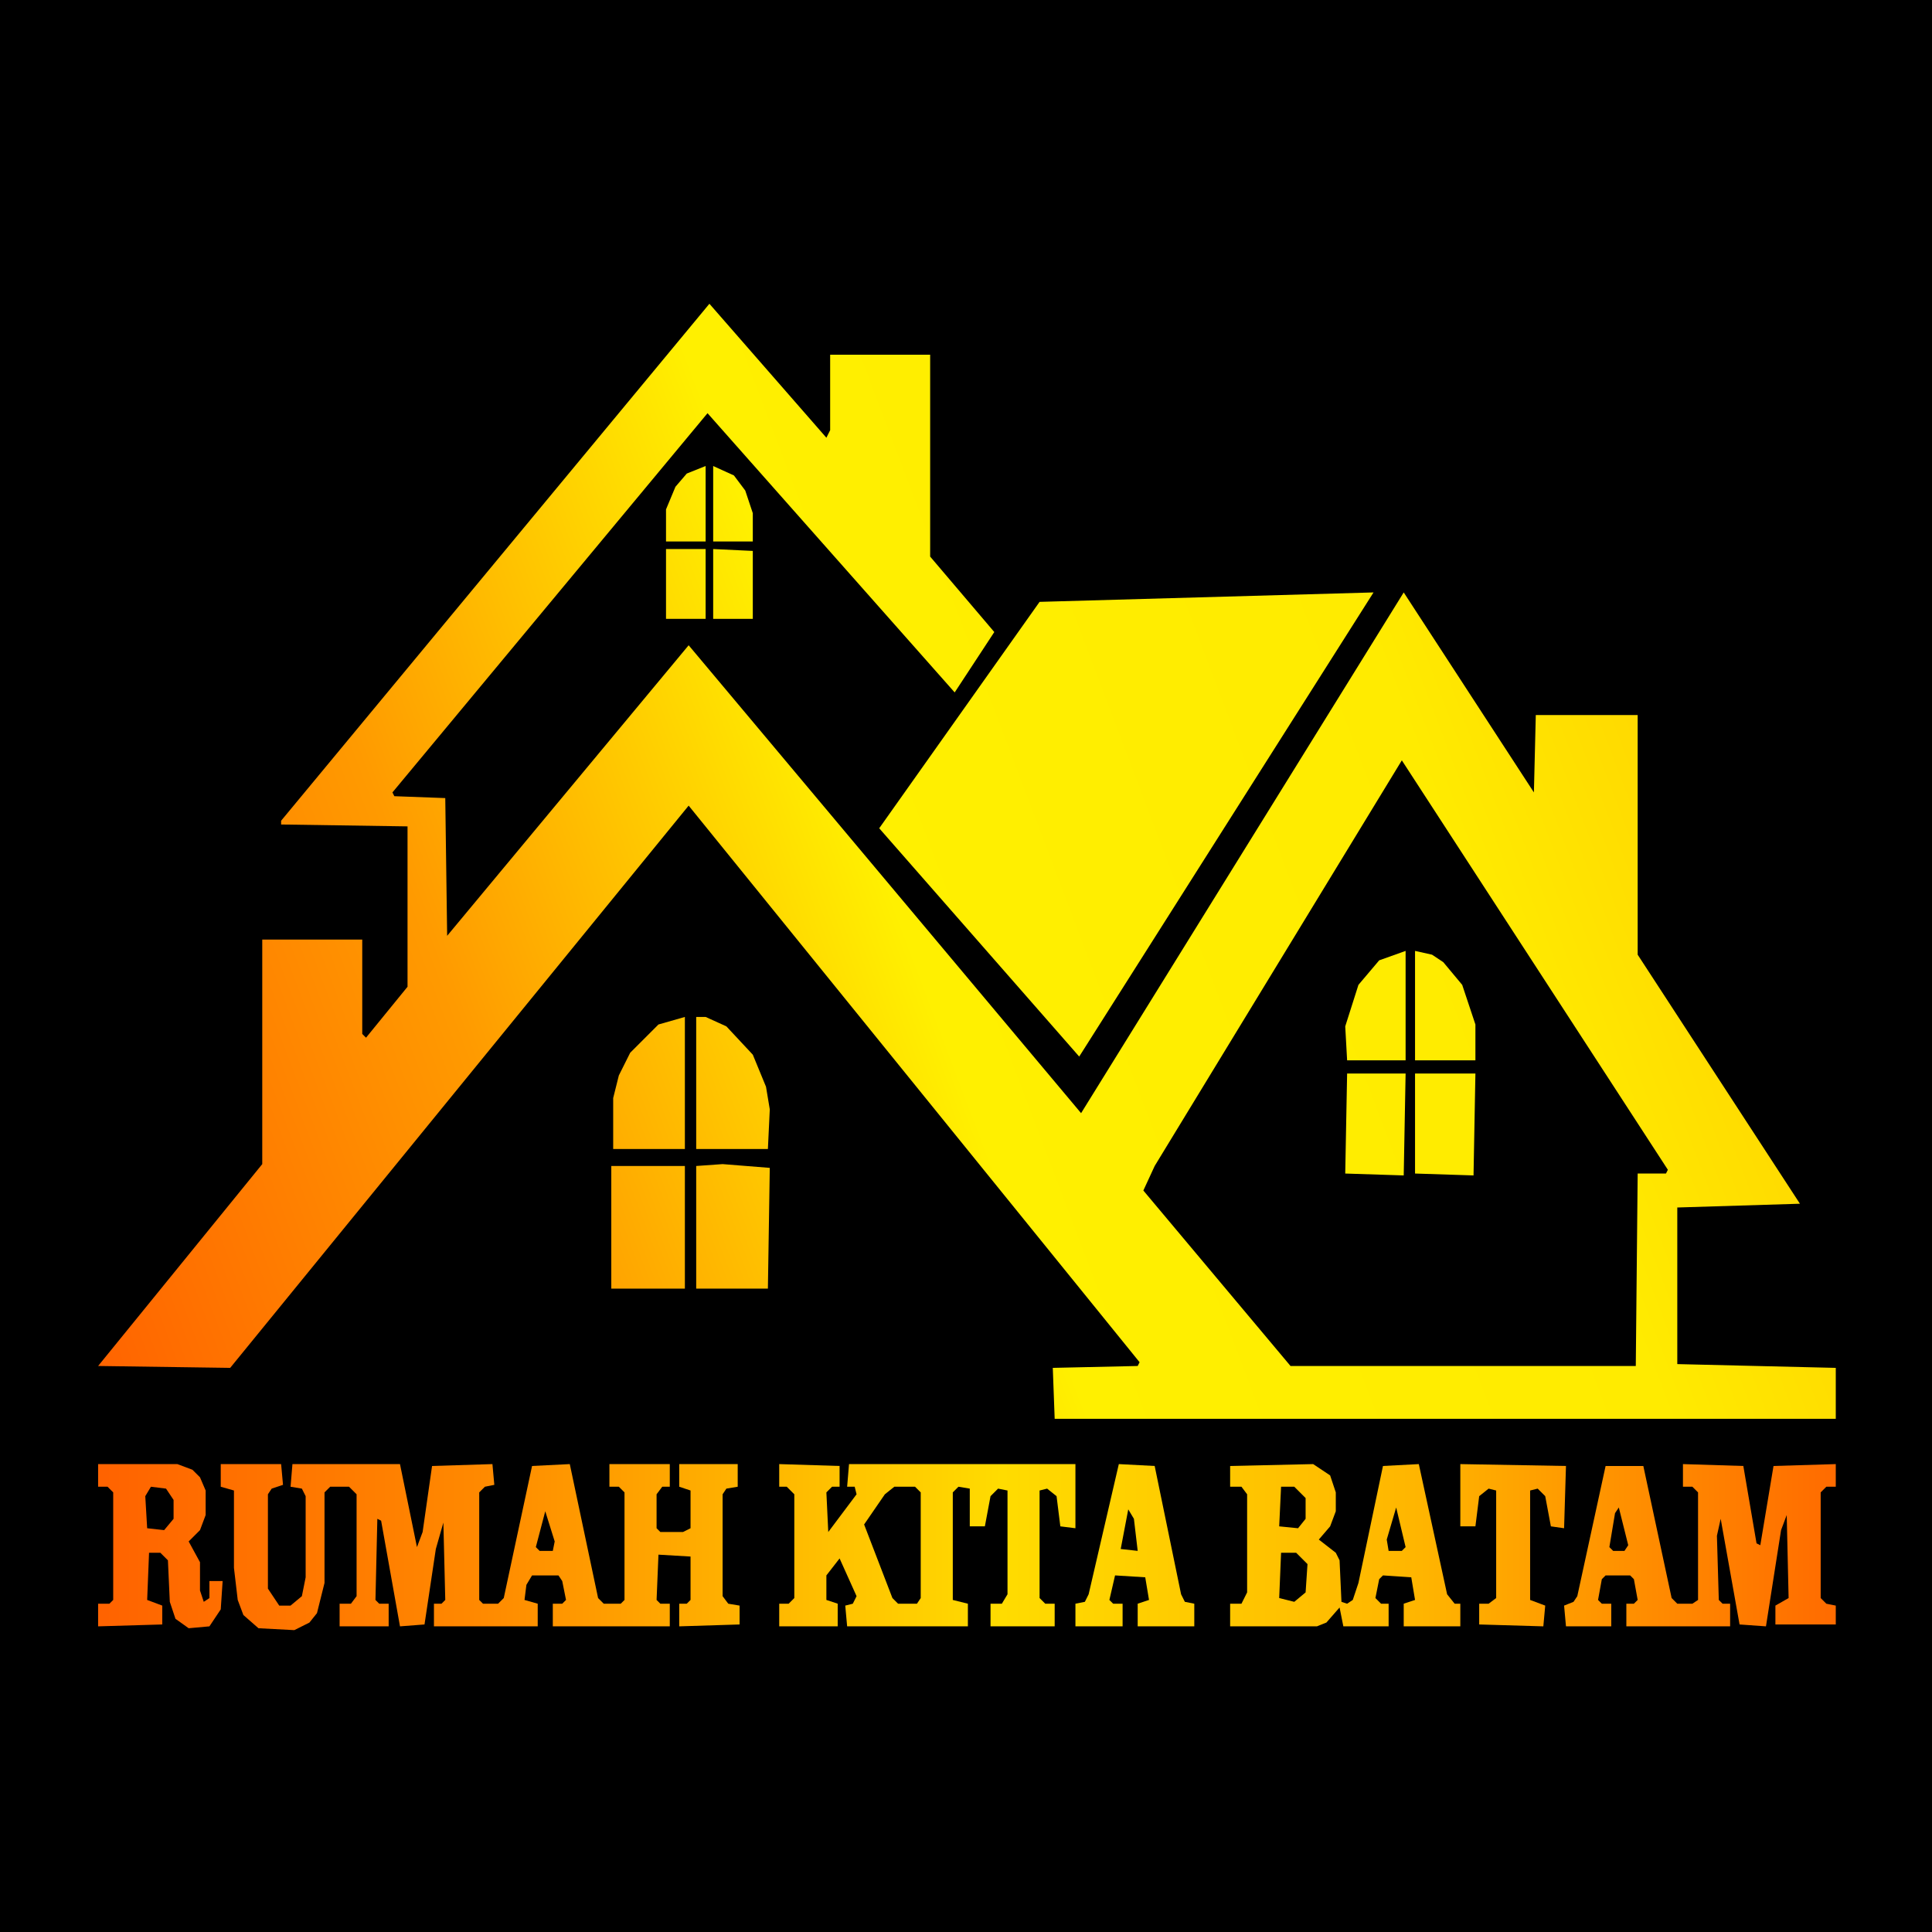
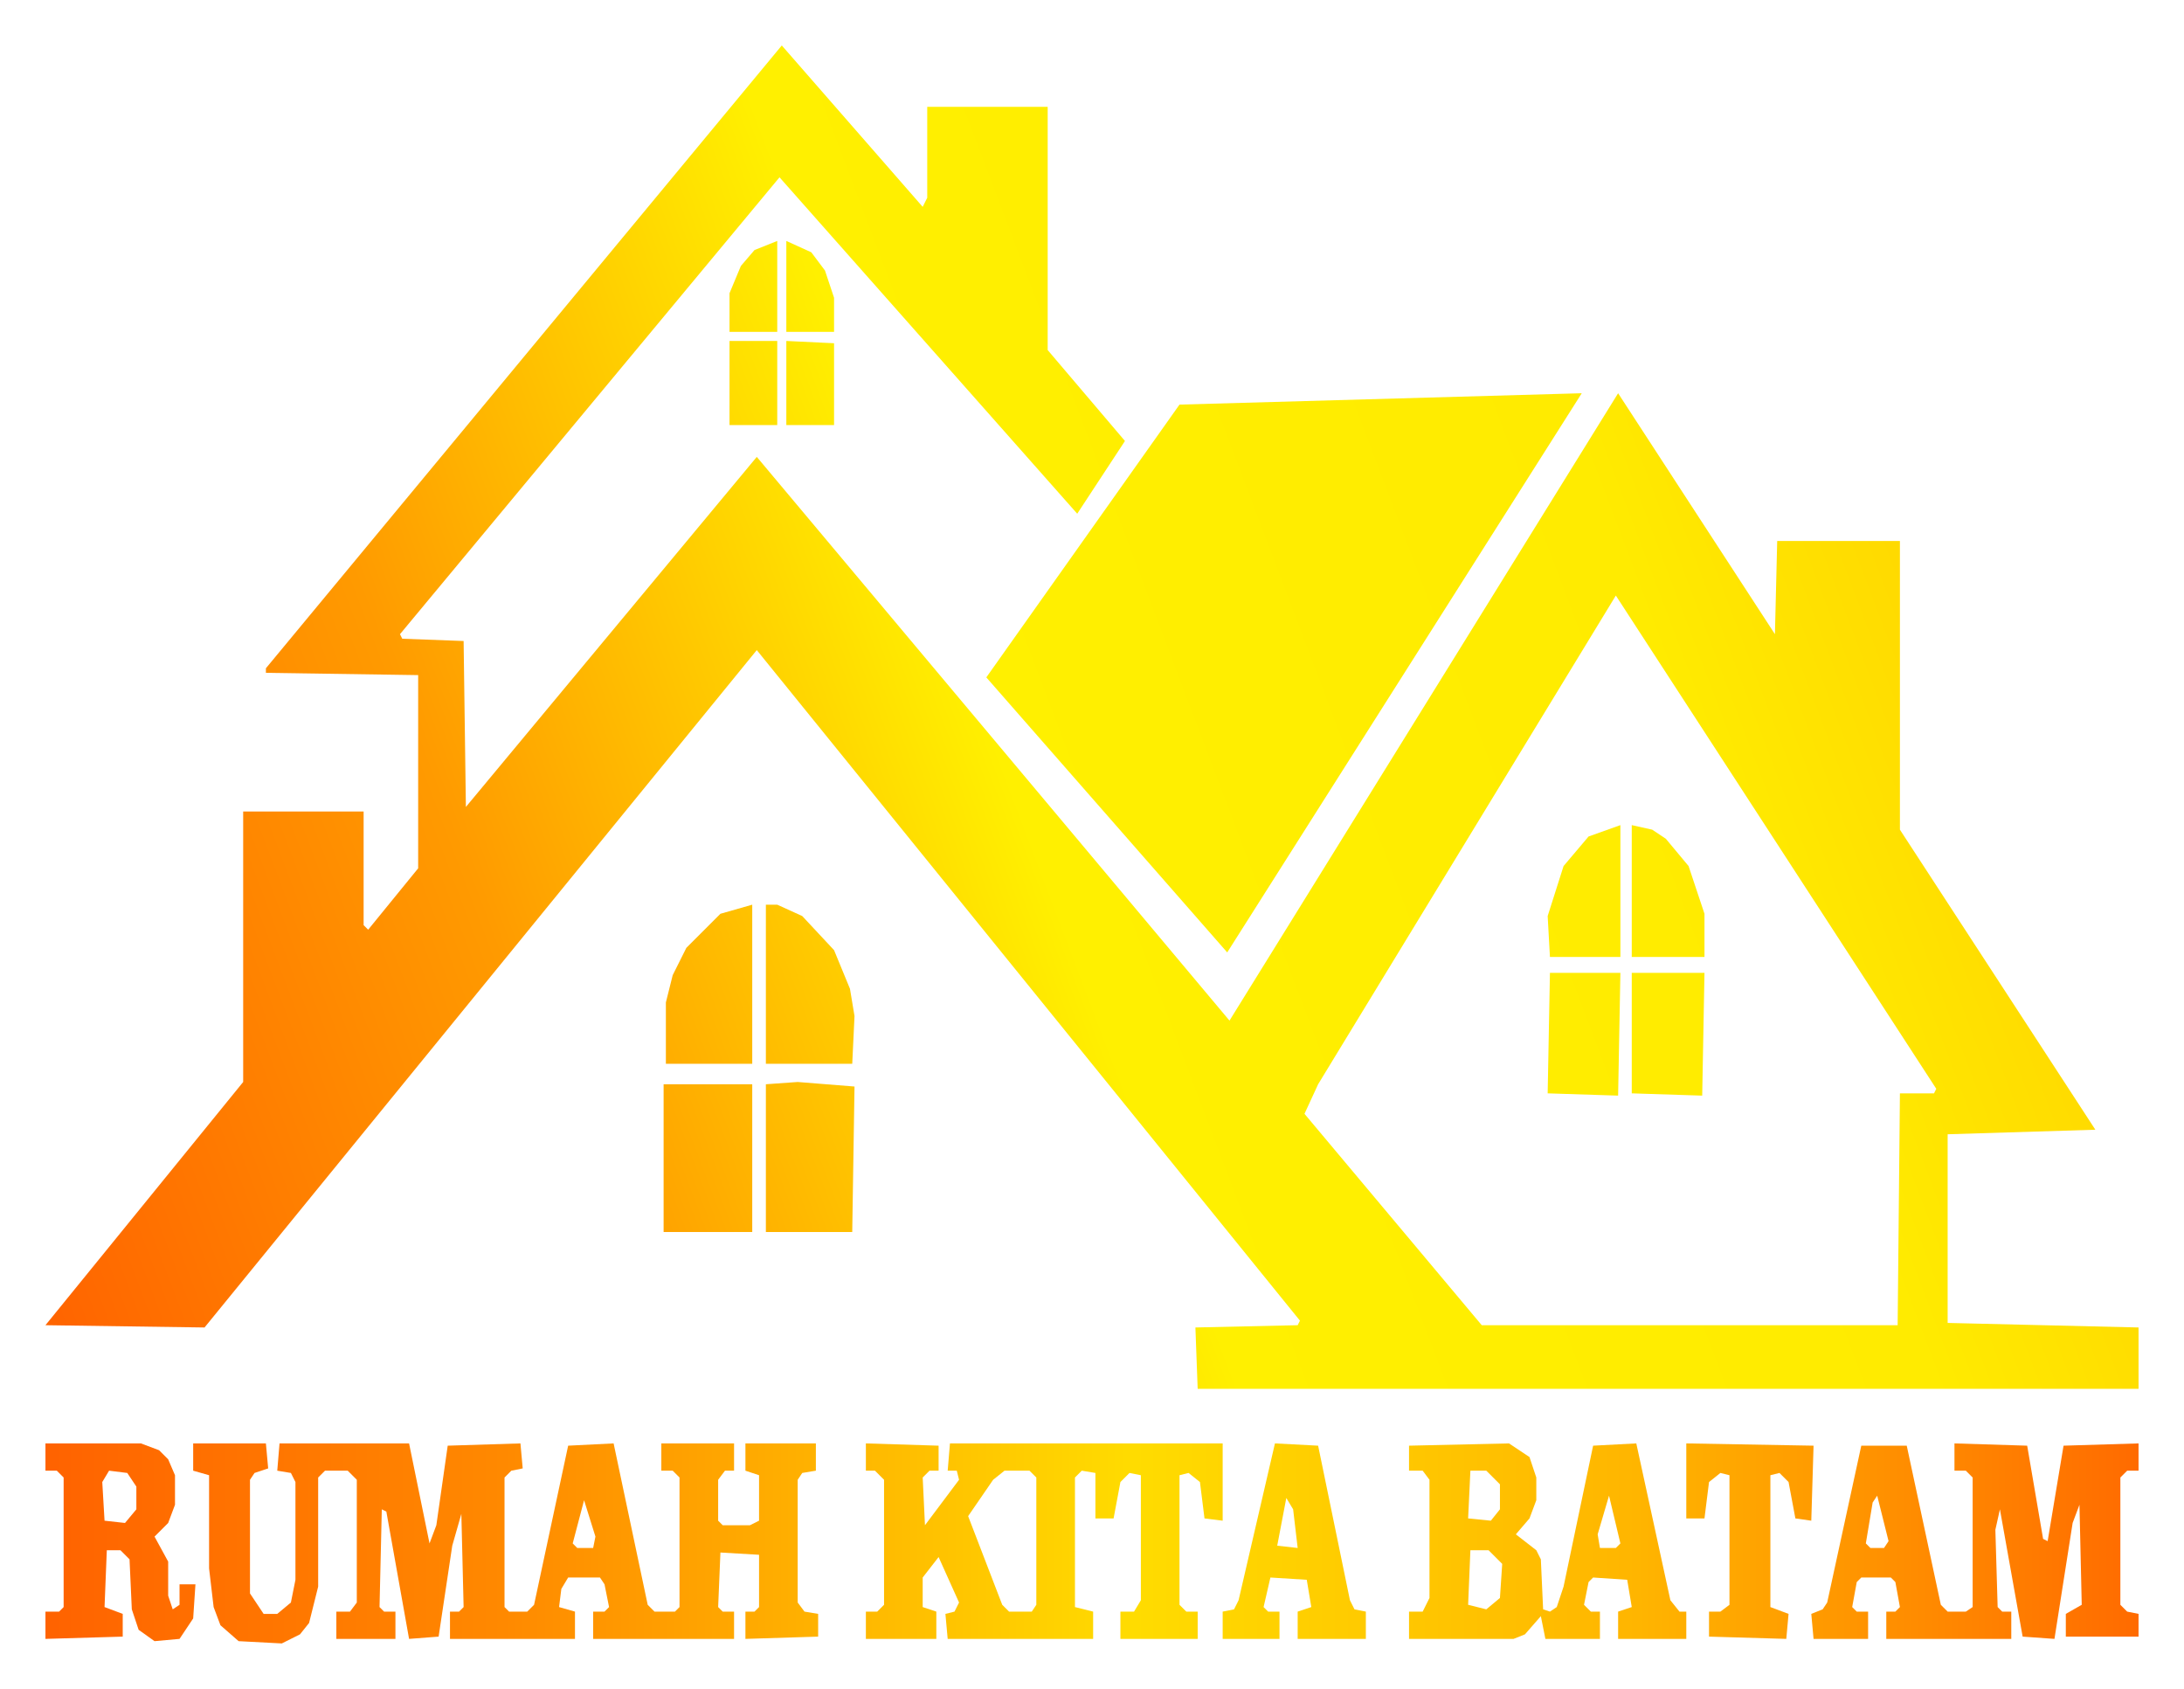
- <svg xmlns="http://www.w3.org/2000/svg" width="1024" height="1024" viewBox="0 0 1024 1024" version="1.1">
+ <svg xmlns="http://www.w3.org/2000/svg" viewBox="32 141 961 743" version="1.1">
  <defs>
    <linearGradient id="houseGradient" gradientUnits="userSpaceOnUse" x1="50" y1="700" x2="975" y2="350">
      <stop offset="0%" stop-color="#ff6500" />
      <stop offset="24%" stop-color="#ff9a00" />
      <stop offset="48%" stop-color="#fff000" />
      <stop offset="77%" stop-color="#ffeb00" />
      <stop offset="100%" stop-color="#ffc900" />
    </linearGradient>
    <linearGradient id="wordGradient" gradientUnits="userSpaceOnUse" x1="50" y1="820" x2="975" y2="820">
      <stop offset="0%" stop-color="#ff6200" />
      <stop offset="22%" stop-color="#ff8900" />
      <stop offset="52%" stop-color="#ffdc00" />
      <stop offset="76%" stop-color="#ffb500" />
      <stop offset="100%" stop-color="#ff6a00" />
    </linearGradient>
  </defs>
-   <rect width="1024" height="1024" fill="#000000" />
  <g id="house-mark" fill="url(#houseGradient)" fill-rule="evenodd" stroke="none">
    <path d="M 369 618 L 369 683 L 407 683 L 408 619 L 383 617 Z" />
    <path d="M 324 618 L 324 683 L 363 683 L 363 618 Z" />
    <path d="M 750 569 L 750 622 L 781 623 L 782 569 Z" />
    <path d="M 714 569 L 713 622 L 744 623 L 745 569 Z" />
    <path d="M 369 539 L 369 609 L 407 609 L 408 588 L 406 576 L 399 559 L 385 544 L 374 539 Z" />
    <path d="M 363 539 L 349 543 L 334 558 L 328 570 L 325 582 L 325 609 L 363 609 Z" />
    <path d="M 750 504 L 750 562 L 782 562 L 782 543 L 775 522 L 765 510 L 759 506 Z" />
    <path d="M 745 504 L 731 509 L 720 522 L 713 544 L 714 562 L 745 562 Z" />
    <path d="M 728 314 L 551 319 L 466 439 L 572 560 Z" />
    <path d="M 378 291 L 378 328 L 399 328 L 399 292 Z" />
    <path d="M 353 291 L 353 328 L 374 328 L 374 291 Z" />
    <path d="M 378 247 L 378 287 L 399 287 L 399 272 L 395 260 L 389 252 Z" />
    <path d="M 374 247 L 364 251 L 358 258 L 353 270 L 353 287 L 374 287 Z" />
    <path d="M 52 724 L 122 725 L 365 427 L 604 722 L 603 724 L 558 725 L 559 752 L 973 752 L 973 725 L 889 723 L 889 640 L 954 638 L 868 506 L 868 379 L 814 379 L 813 420 L 744 314 L 573 590 L 365 342 L 237 496 L 236 423 L 209 422 L 208 420 L 375 219 L 506 367 L 527 335 L 493 295 L 493 188 L 440 188 L 440 228 L 438 232 L 376 161 L 149 435 L 149 437 L 216 438 L 216 523 L 194 550 L 192 548 L 192 498 L 139 498 L 139 617 Z M 743 403 L 884 620 L 883 622 L 868 622 L 867 724 L 684 724 L 606 631 L 612 618 Z" />
  </g>
  <g id="wordmark" fill="url(#wordGradient)" fill-rule="evenodd" stroke="none">
    <path d="M 851 777 L 836 846 L 834 849 L 829 851 L 830 862 L 854 862 L 854 850 L 849 850 L 847 848 L 849 837 L 851 835 L 864 835 L 866 837 L 868 848 L 866 850 L 862 850 L 862 862 L 917 862 L 917 850 L 913 850 L 911 848 L 910 814 L 912 805 L 922 861 L 936 862 L 944 811 L 947 803 L 948 847 L 941 851 L 941 861 L 973 861 L 973 851 L 968 850 L 965 847 L 965 791 L 968 788 L 973 788 L 973 776 L 940 777 L 933 819 L 931 818 L 924 777 L 892 776 L 892 788 L 897 788 L 900 791 L 900 848 L 897 850 L 889 850 L 886 847 L 871 777 Z M 858 799 L 863 819 L 861 822 L 855 822 L 853 820 L 856 802 Z" />
    <path d="M 774 776 L 774 809 L 782 809 L 784 793 L 789 789 L 793 790 L 793 847 L 789 850 L 784 850 L 784 861 L 818 862 L 819 851 L 811 848 L 811 790 L 815 789 L 819 793 L 822 809 L 829 810 L 830 777 Z" />
    <path d="M 652 777 L 652 788 L 658 788 L 661 792 L 661 844 L 658 850 L 652 850 L 652 862 L 698 862 L 703 860 L 710 852 L 712 862 L 736 862 L 736 850 L 732 850 L 729 847 L 731 837 L 733 835 L 748 836 L 750 848 L 744 850 L 744 862 L 774 862 L 774 850 L 771 850 L 767 845 L 752 776 L 733 777 L 720 839 L 717 848 L 714 850 L 711 849 L 710 827 L 708 823 L 699 816 L 705 809 L 708 801 L 708 791 L 705 782 L 696 776 Z M 679 823 L 687 823 L 693 829 L 692 844 L 686 849 L 678 847 Z M 740 799 L 745 820 L 743 822 L 736 822 L 735 816 Z M 679 788 L 686 788 L 692 794 L 692 805 L 688 810 L 678 809 Z" />
    <path d="M 593 776 L 577 845 L 575 849 L 570 850 L 570 862 L 595 862 L 595 850 L 590 850 L 588 848 L 591 835 L 607 836 L 609 848 L 603 850 L 603 862 L 633 862 L 633 850 L 628 849 L 626 845 L 612 777 Z M 598 800 L 601 805 L 603 822 L 594 821 Z" />
    <path d="M 413 776 L 413 788 L 417 788 L 421 792 L 421 847 L 418 850 L 413 850 L 413 862 L 444 862 L 444 850 L 438 848 L 438 835 L 445 826 L 454 846 L 452 850 L 448 851 L 449 862 L 513 862 L 513 850 L 505 848 L 505 791 L 508 788 L 514 789 L 514 809 L 522 809 L 525 793 L 529 789 L 534 790 L 534 845 L 531 850 L 525 850 L 525 862 L 559 862 L 559 850 L 554 850 L 551 847 L 551 790 L 555 789 L 560 793 L 562 809 L 570 810 L 570 776 L 450 776 L 449 788 L 453 788 L 454 792 L 439 812 L 438 791 L 441 788 L 445 788 L 445 777 Z M 474 788 L 485 788 L 488 791 L 488 847 L 486 850 L 476 850 L 473 847 L 458 808 L 469 792 Z" />
    <path d="M 117 776 L 117 788 L 124 790 L 124 831 L 126 848 L 129 856 L 137 863 L 156 864 L 164 860 L 168 855 L 172 839 L 172 791 L 175 788 L 185 788 L 189 792 L 189 846 L 186 850 L 180 850 L 180 862 L 206 862 L 206 850 L 201 850 L 199 848 L 200 805 L 202 806 L 212 862 L 225 861 L 231 821 L 235 807 L 236 848 L 234 850 L 230 850 L 230 862 L 285 862 L 285 850 L 278 848 L 279 840 L 282 835 L 296 835 L 298 838 L 300 848 L 298 850 L 293 850 L 293 862 L 355 862 L 355 850 L 350 850 L 348 848 L 349 824 L 366 825 L 366 848 L 364 850 L 360 850 L 360 862 L 392 861 L 392 851 L 386 850 L 383 846 L 383 792 L 385 789 L 391 788 L 391 776 L 360 776 L 360 788 L 366 790 L 366 810 L 362 812 L 350 812 L 348 810 L 348 792 L 351 788 L 355 788 L 355 776 L 323 776 L 323 788 L 328 788 L 331 791 L 331 848 L 329 850 L 320 850 L 317 847 L 302 776 L 282 777 L 267 847 L 264 850 L 256 850 L 254 848 L 254 791 L 257 788 L 262 787 L 261 776 L 229 777 L 224 812 L 221 820 L 212 776 L 155 776 L 154 788 L 160 789 L 162 793 L 162 836 L 160 846 L 154 851 L 148 851 L 142 842 L 142 792 L 144 789 L 150 787 L 149 776 Z M 289 801 L 294 817 L 293 822 L 286 822 L 284 820 Z" />
    <path d="M 52 776 L 52 788 L 57 788 L 60 791 L 60 848 L 58 850 L 52 850 L 52 862 L 86 861 L 86 851 L 78 848 L 79 823 L 85 823 L 89 827 L 90 849 L 93 858 L 100 863 L 111 862 L 117 853 L 118 838 L 111 838 L 111 847 L 108 849 L 106 843 L 106 828 L 100 817 L 106 811 L 109 803 L 109 790 L 106 783 L 102 779 L 94 776 Z M 80 788 L 88 789 L 92 795 L 92 805 L 87 811 L 78 810 L 77 793 Z" />
  </g>
</svg>
